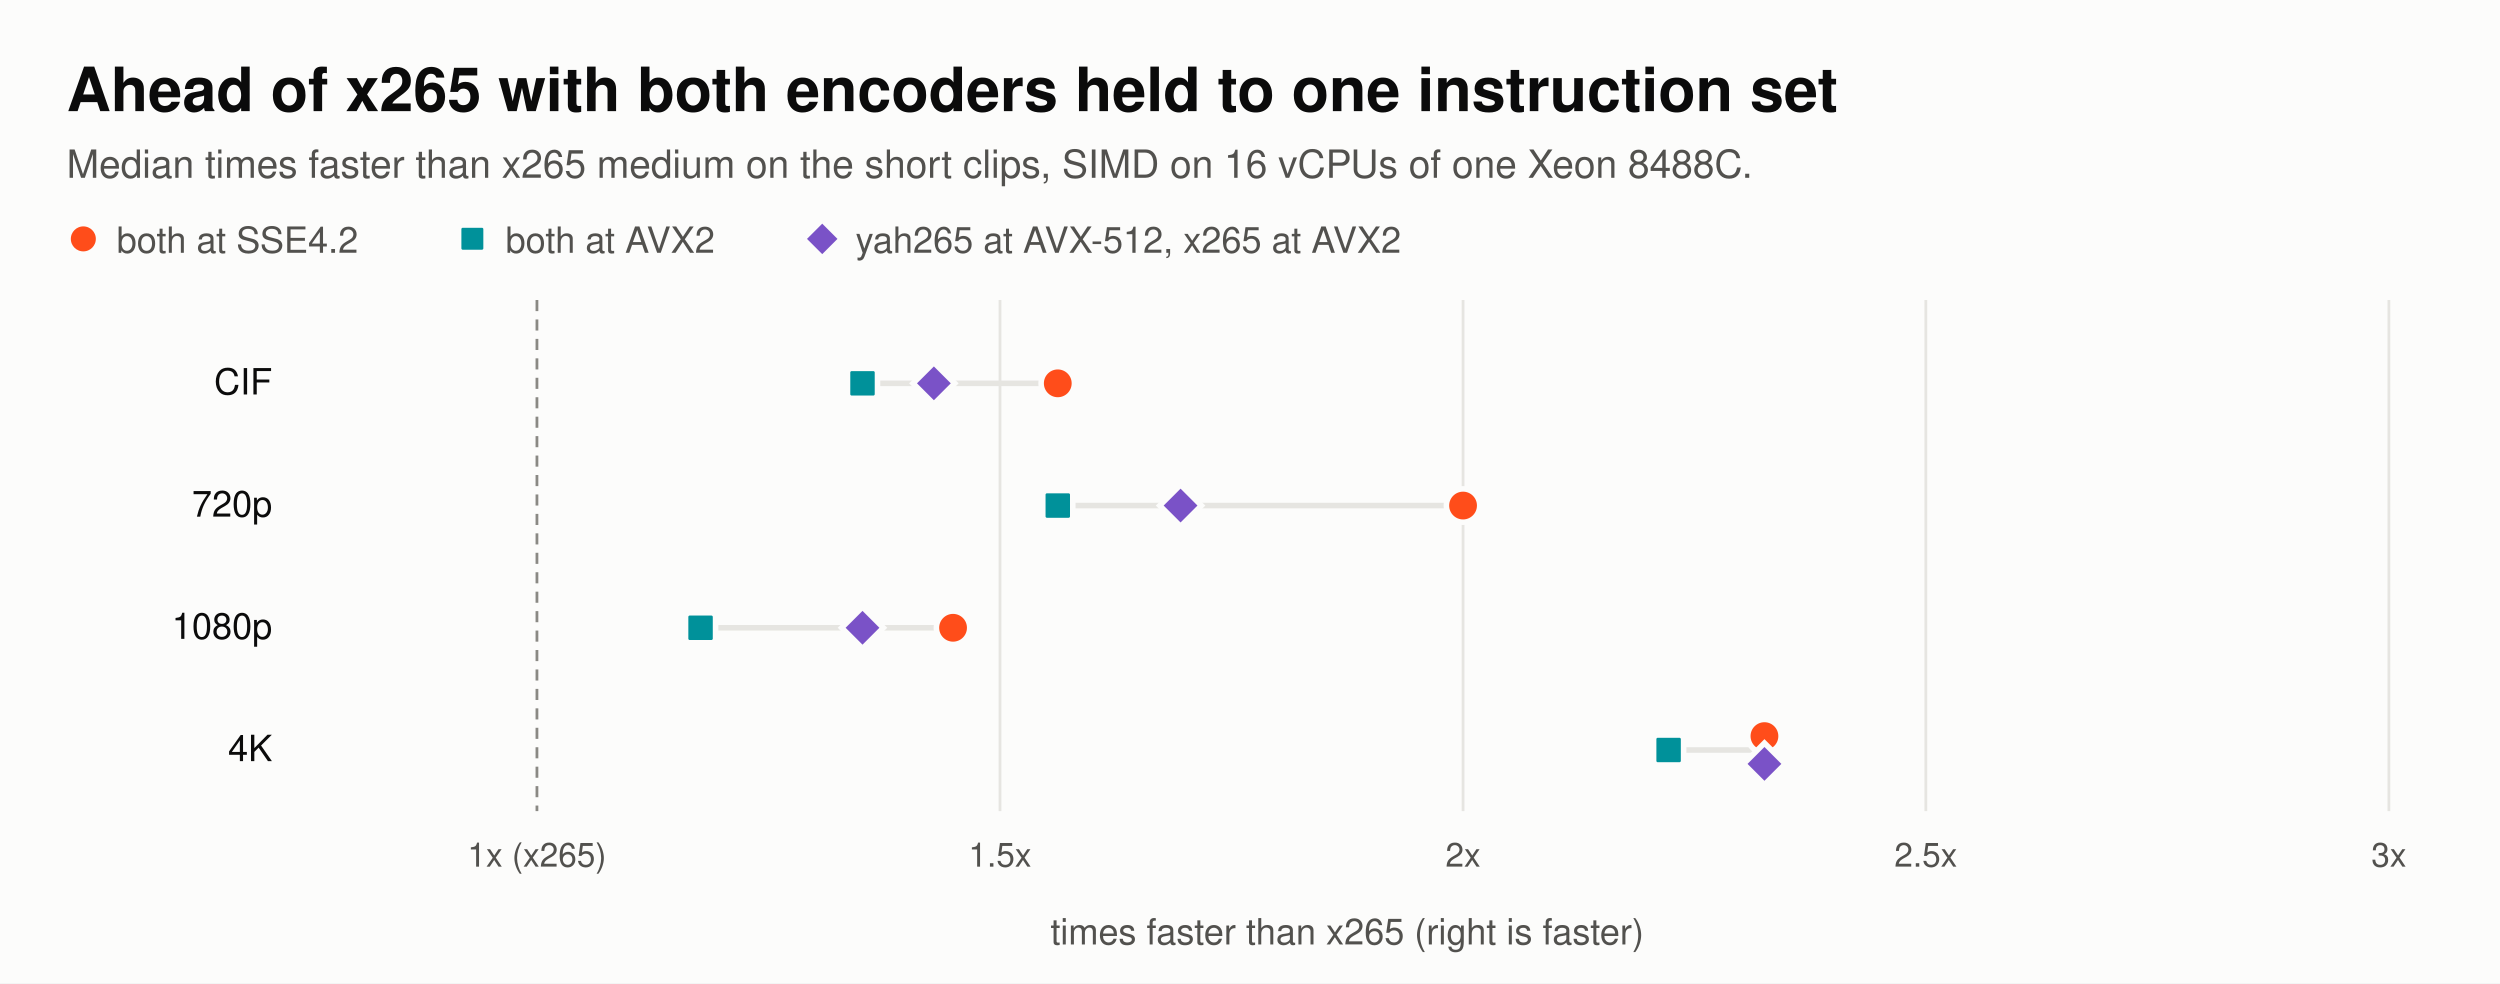
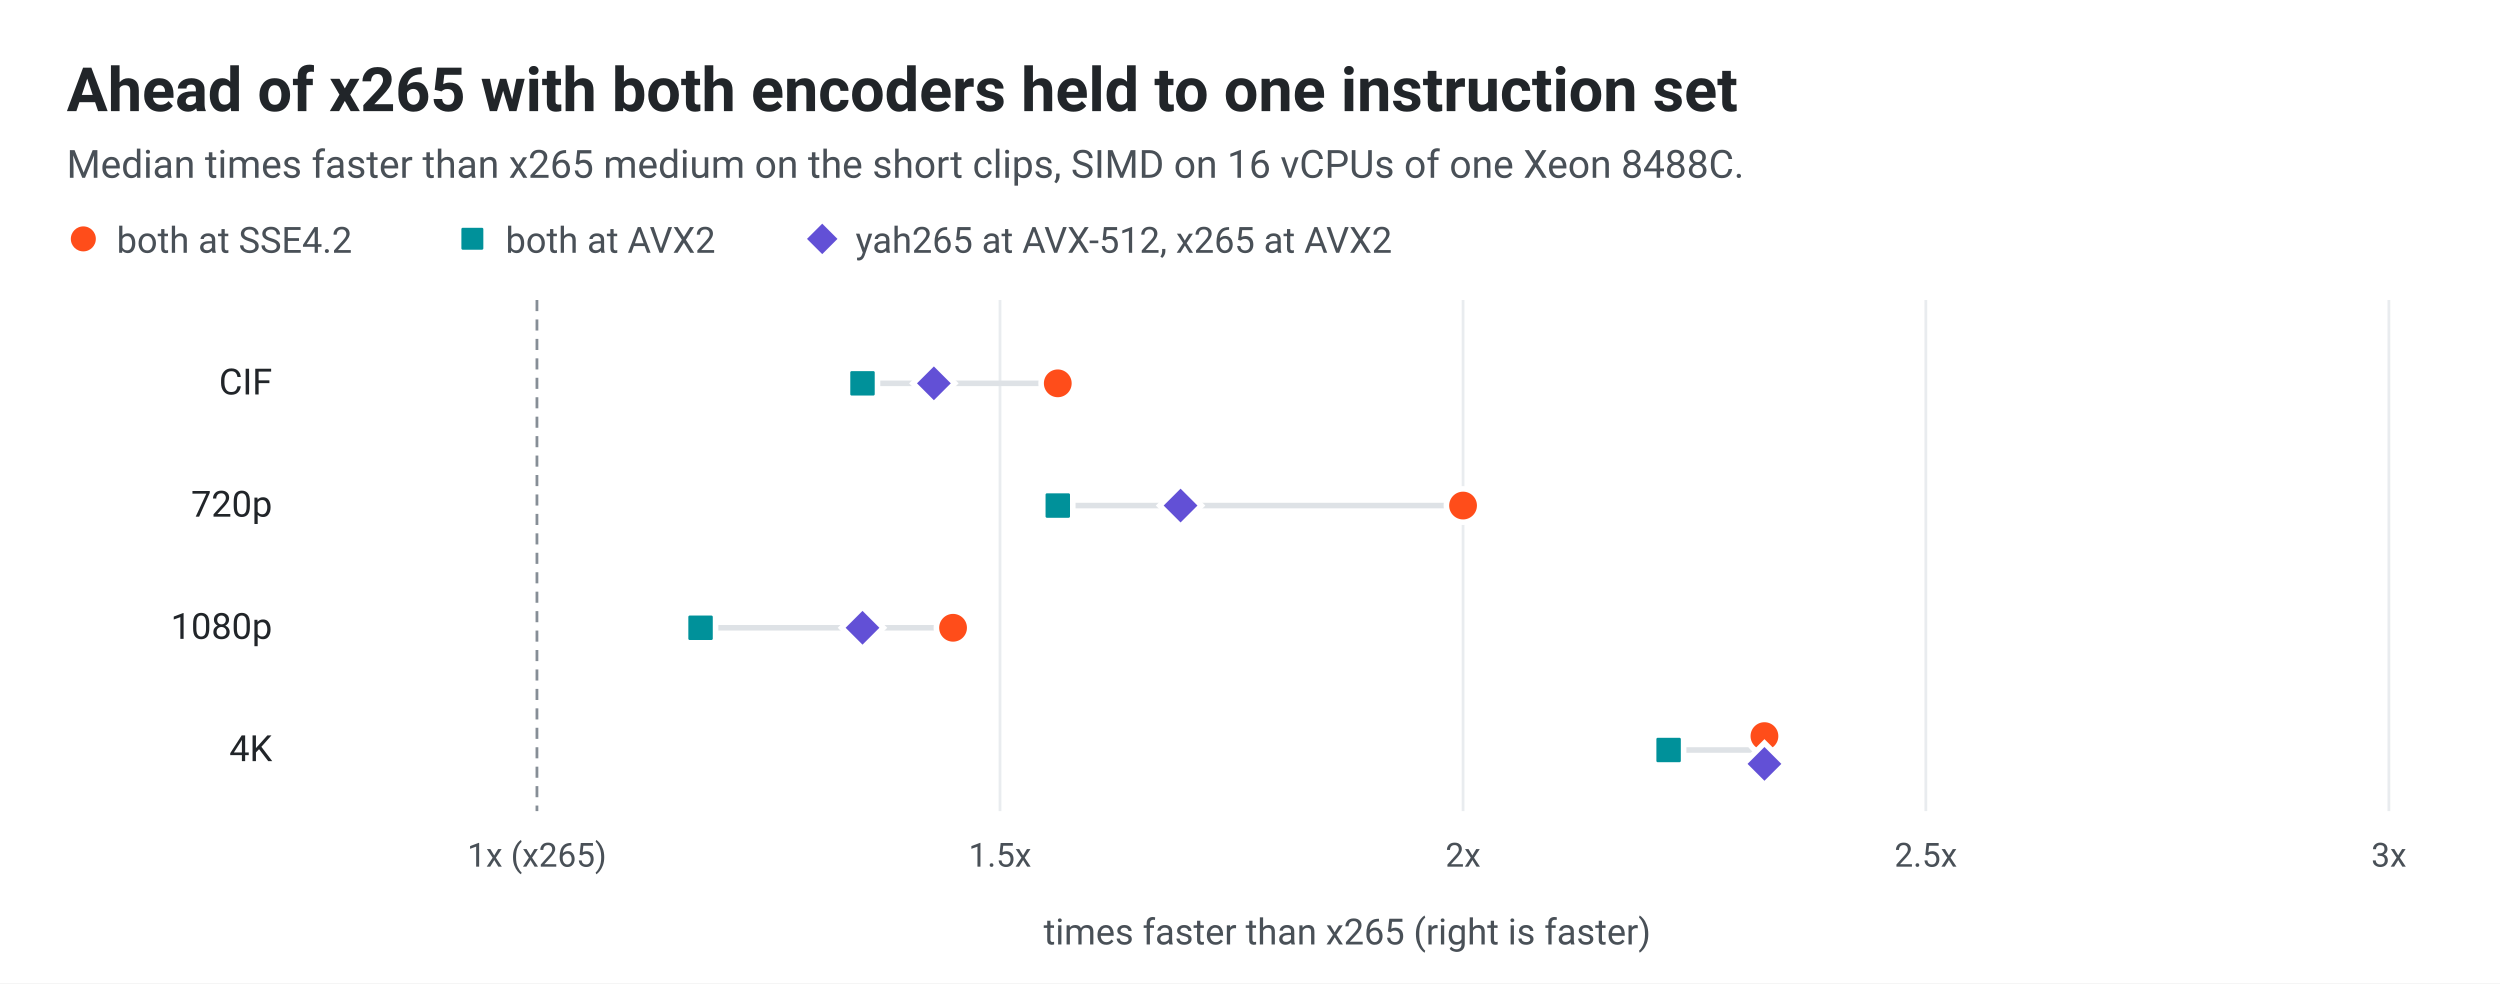
<svg xmlns="http://www.w3.org/2000/svg" width="900" height="354" viewBox="0 0 900 354" role="img">
  <style>
- .bg{fill:#fcfcfb}.t1{fill:#0b0b0b}.t2{fill:#52514e}.grid{stroke:#e6e5e1}
- .base{stroke:#8a8984}.ring{stroke:#fcfcfb}
- .s1{fill:#ff4d1a}.s2{fill:#00919a}.s3{fill:#7a52c7}.sx{fill:#6b7280}
- .span{stroke:#e6e5e1}
- text{font-family:system-ui,-apple-system,"Segoe UI",Helvetica,Arial,sans-serif}
+ .bg{fill:#ffffff}.t1{fill:#212529}.t2{fill:#495057}.grid{stroke:#e9ecef}
+ .base{stroke:#868e96}.ring{stroke:#ffffff}.med{stroke:#212529}.band{fill:#f1f3f5}
+ .s1{fill:#ff4d1a}.s2{fill:#00919a}.s3{fill:#6250d6}.sx{fill:#868e96}
+ .l1{stroke:#ff4d1a}.l2{stroke:#00919a}.l3{stroke:#6250d6}.lx{stroke:#868e96}.span{stroke:#dee2e6}
+ .note{fill:#b8330a}.wash{fill:#ffe8dc}
+ text{font-family:system-ui,-apple-system,"Segoe UI",Roboto,Helvetica,Arial,sans-serif}
@media (prefers-color-scheme:dark){
- .bg{fill:#1a1a19}.t1{fill:#f0efec}.t2{fill:#c3c2b7}.grid{stroke:#2e2e2c}
- .base{stroke:#8a8984}.ring{stroke:#1a1a19}
- .s1{fill:#f2542d}.s2{fill:#12a3ad}.s3{fill:#9273e6}.sx{fill:#8f959b}
- .span{stroke:#3a3a37}}
+ .bg{fill:#1b1c1e}.t1{fill:#e9ecee}.t2{fill:#b6bcc1}.grid{stroke:#2e3135}
+ .base{stroke:#8f959a}.ring{stroke:#1b1c1e}.med{stroke:#e9ecee}.band{fill:#23262a}
+ .s1{fill:#ff4d1a}.s2{fill:#12a3ad}.s3{fill:#9085e9}.sx{fill:#8f959a}
+ .l1{stroke:#ff4d1a}.l2{stroke:#12a3ad}.l3{stroke:#9085e9}.lx{stroke:#8f959a}.span{stroke:#3a3e43}
+ .note{fill:#ff8a5c}.wash{fill:#45200f}}
</style>
  <rect width="100%" height="100%" class="bg" />
  <text x="24.0" y="40.0" font-size="22" class="t1" text-anchor="start" font-weight="600">Ahead of x265 with both encoders held to one instruction set</text>
  <text x="24.0" y="64.0" font-size="14" class="t2" text-anchor="start">Median times faster than x265 medium on the short clips, SIMD on 16 vCPUs of one Xeon 8488C.</text>
  <circle cx="30.0" cy="86.0" r="5.5" class="s1 ring" stroke-width="2" />
  <text x="42.0" y="91.0" font-size="13" class="t2" text-anchor="start">both at SSE4.2</text>
  <rect x="165.1" y="81.0" width="9.9" height="9.9" rx="1.5" class="s2 ring" stroke-width="2" />
  <text x="182.0" y="91.0" font-size="13" class="t2" text-anchor="start">both at AVX2</text>
  <polygon points="296.0,79.1 302.9,86.0 296.0,92.9 289.1,86.0" class="s3 ring" stroke-width="2" />
  <text x="308.0" y="91.0" font-size="13" class="t2" text-anchor="start">yah265 at AVX-512, x265 at AVX2</text>
  <line x1="193.3" y1="108" x2="193.3" y2="292" class="base" stroke-dasharray="4 3" />
  <text x="193.3" y="312.0" font-size="12" class="t2" text-anchor="middle">1x (x265)</text>
  <line x1="360.0" y1="108" x2="360.0" y2="292" class="grid" />
  <text x="360.0" y="312.0" font-size="12" class="t2" text-anchor="middle">1.5x</text>
  <line x1="526.7" y1="108" x2="526.7" y2="292" class="grid" />
  <text x="526.7" y="312.0" font-size="12" class="t2" text-anchor="middle">2x</text>
  <line x1="693.3" y1="108" x2="693.3" y2="292" class="grid" />
  <text x="693.3" y="312.0" font-size="12" class="t2" text-anchor="middle">2.5x</text>
  <line x1="860.0" y1="108" x2="860.0" y2="292" class="grid" />
  <text x="860.0" y="312.0" font-size="12" class="t2" text-anchor="middle">3x</text>
  <text x="485.0" y="340.0" font-size="13" class="t2" text-anchor="middle">times faster than x265 (right is faster)</text>
  <text x="98.0" y="142.0" font-size="13" class="t1" text-anchor="end">CIF</text>
  <line x1="310.5" y1="138.0" x2="380.8" y2="138.0" class="span" stroke-width="2" />
  <circle cx="380.8" cy="138.0" r="6" class="s1 ring" stroke-width="2" />
  <rect x="305.1" y="132.6" width="10.8" height="10.8" rx="1.5" class="s2 ring" stroke-width="2" />
  <polygon points="336.2,130.5 343.7,138.0 336.2,145.5 328.7,138.0" class="s3 ring" stroke-width="2" />
  <text x="98.0" y="186.0" font-size="13" class="t1" text-anchor="end">720p</text>
  <line x1="380.8" y1="182.0" x2="526.7" y2="182.0" class="span" stroke-width="2" />
  <circle cx="526.7" cy="182.0" r="6" class="s1 ring" stroke-width="2" />
  <rect x="375.4" y="176.6" width="10.8" height="10.8" rx="1.5" class="s2 ring" stroke-width="2" />
  <polygon points="425.0,174.5 432.5,182.0 425.0,189.5 417.5,182.0" class="s3 ring" stroke-width="2" />
  <text x="98.0" y="230.0" font-size="13" class="t1" text-anchor="end">1080p</text>
  <line x1="252.2" y1="226.0" x2="343.1" y2="226.0" class="span" stroke-width="2" />
  <circle cx="343.1" cy="226.0" r="6" class="s1 ring" stroke-width="2" />
  <rect x="246.8" y="220.6" width="10.8" height="10.8" rx="1.5" class="s2 ring" stroke-width="2" />
  <polygon points="310.5,218.5 318.0,226.0 310.5,233.5 303.0,226.0" class="s3 ring" stroke-width="2" />
  <text x="98.0" y="274.0" font-size="13" class="t1" text-anchor="end">4K</text>
  <line x1="600.7" y1="270.0" x2="635.2" y2="270.0" class="span" stroke-width="2" />
  <circle cx="635.2" cy="265.0" r="6" class="s1 ring" stroke-width="2" />
  <rect x="595.3" y="264.6" width="10.8" height="10.8" rx="1.5" class="s2 ring" stroke-width="2" />
  <polygon points="635.2,267.5 642.7,275.0 635.2,282.5 627.7,275.0" class="s3 ring" stroke-width="2" />
</svg>
